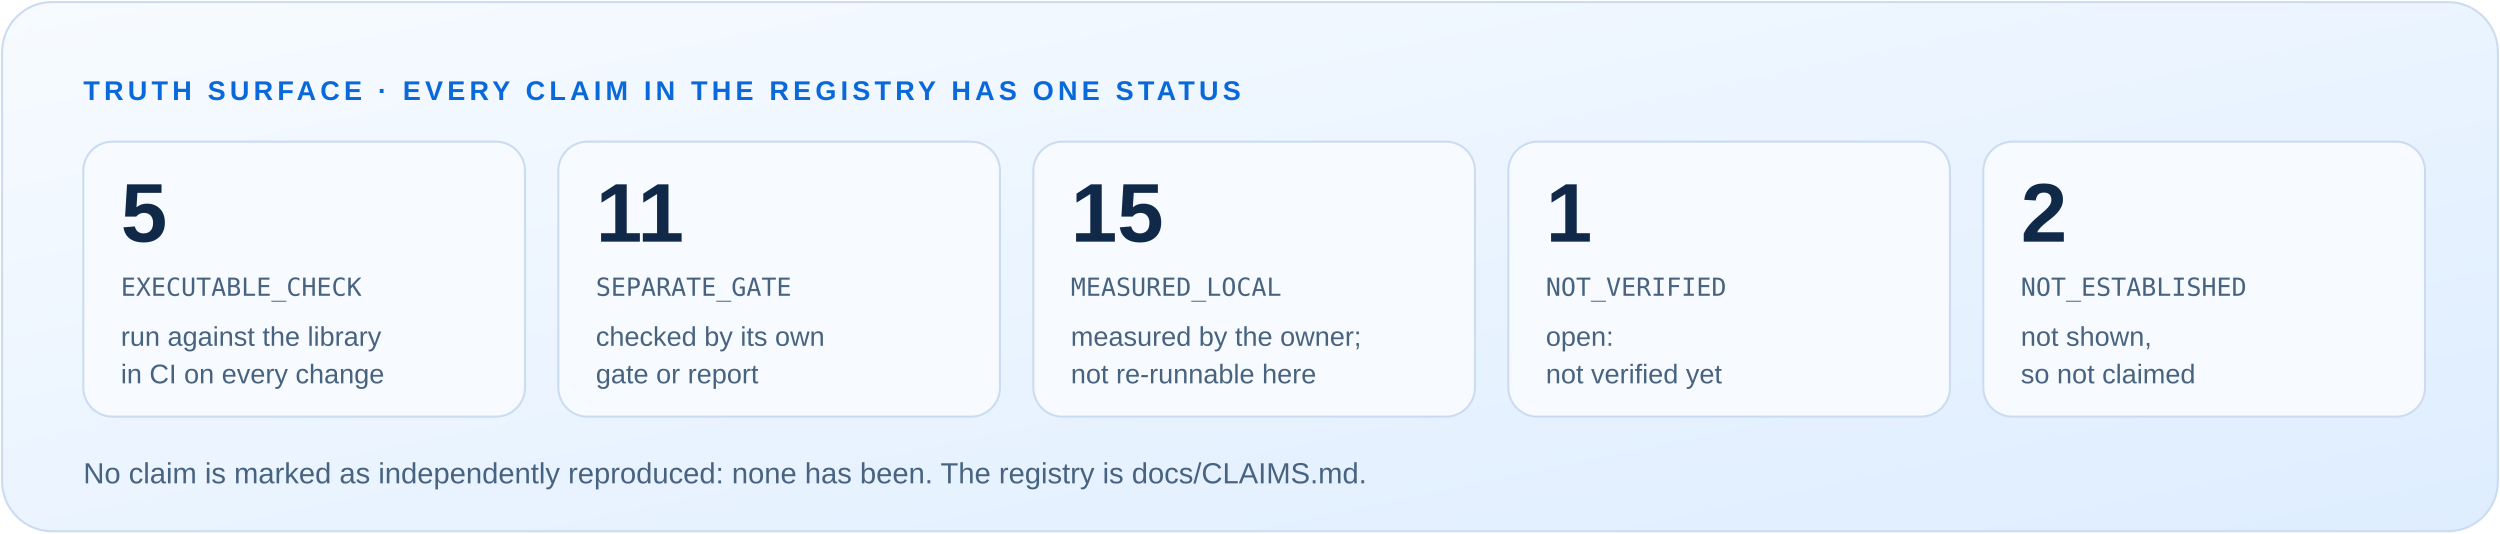
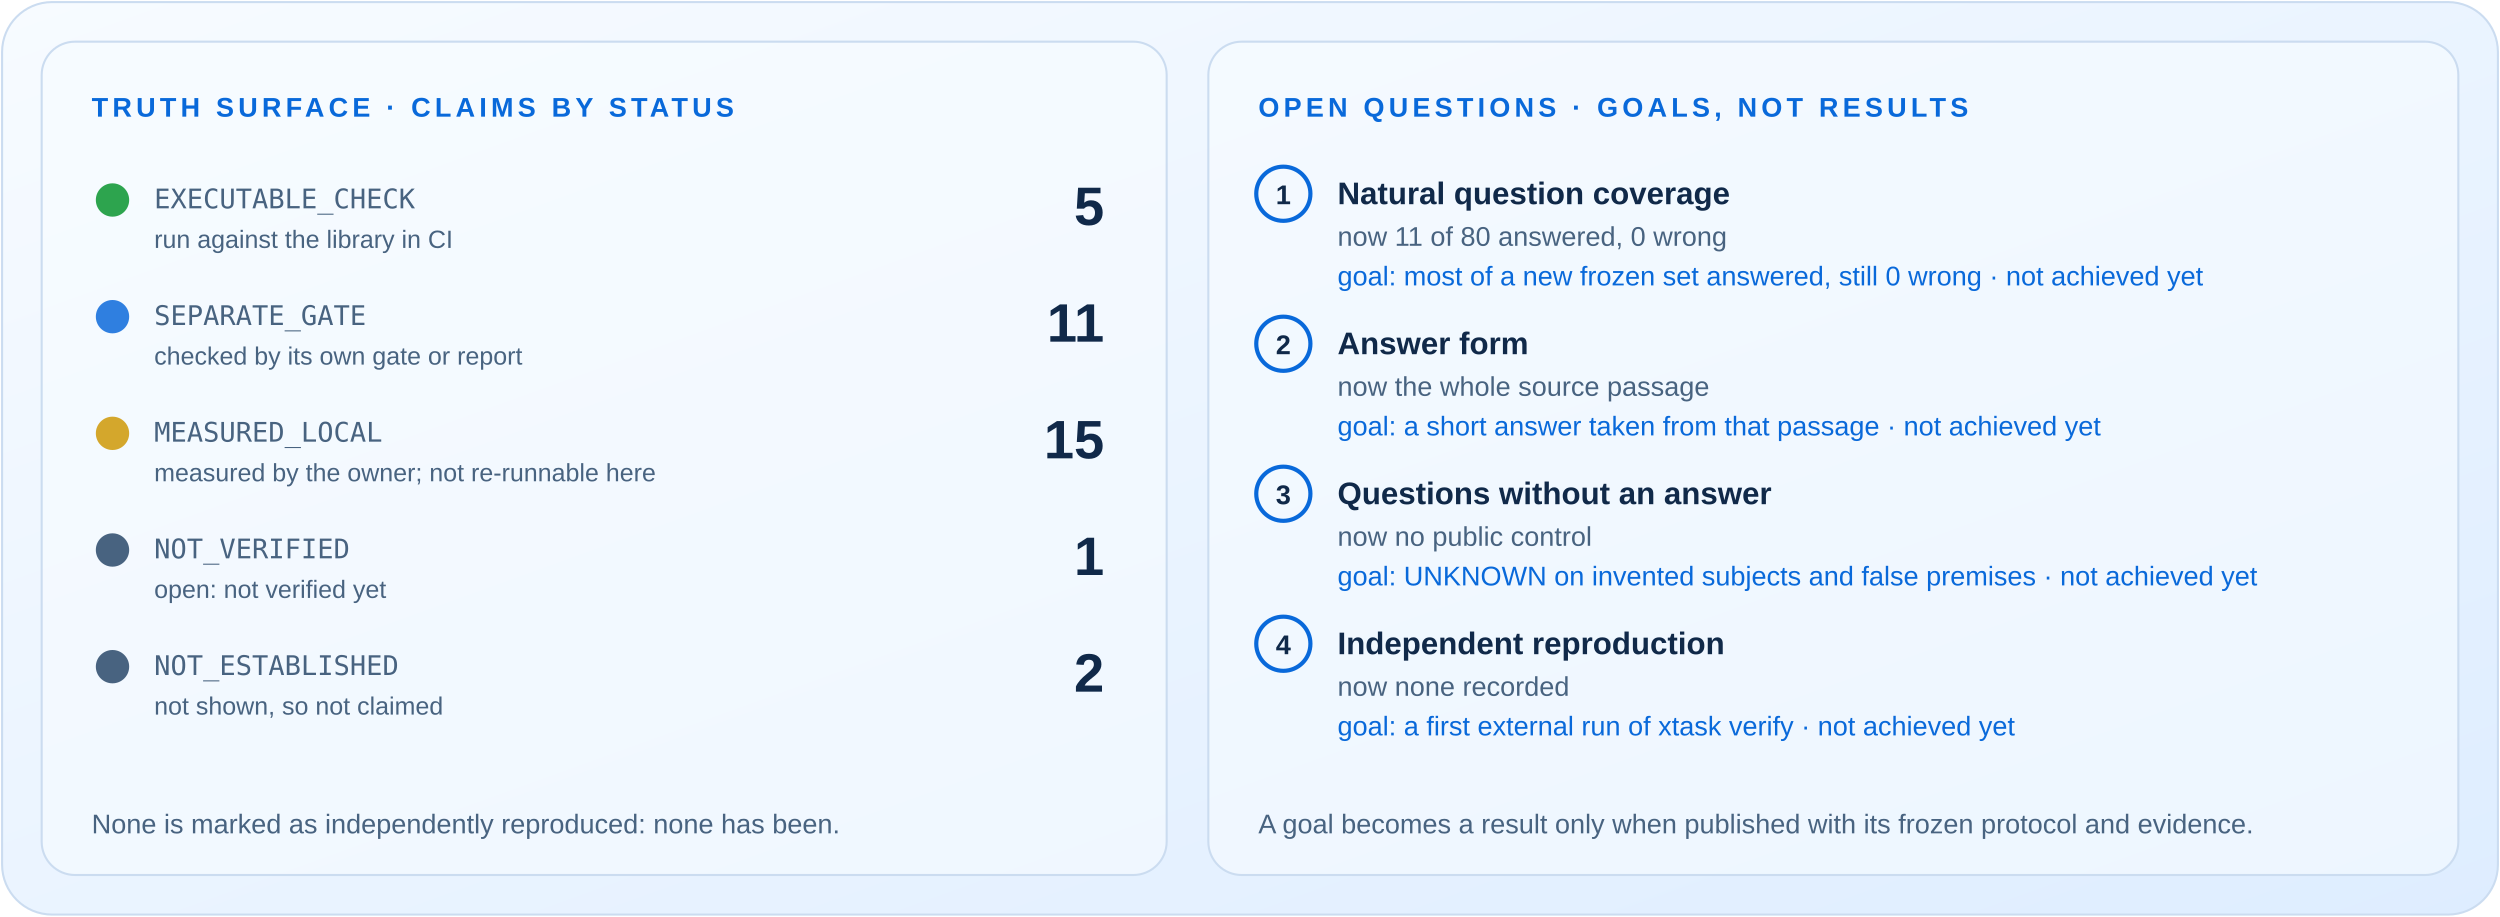
- <svg xmlns="http://www.w3.org/2000/svg" width="1200" height="256" viewBox="0 0 1200 256" role="img" aria-labelledby="t d">
+ <svg xmlns="http://www.w3.org/2000/svg" width="1200" height="440" viewBox="0 0 1200 440" role="img" aria-labelledby="t d">
  <style>
text{font-family:Arial,Helvetica,sans-serif;fill:#102949}
.mono{font-family:ui-monospace,Consolas,"DejaVu Sans Mono",monospace;fill:#486380}
.kick{font-size:13px;font-weight:700;letter-spacing:2px;fill:#0969da}
.mut{fill:#486380}.b{font-weight:700}
</style>
  <defs>
    <linearGradient id="bg" x2="1" y2="1">
      <stop stop-color="#f7fbff" />
      <stop offset="1" stop-color="#deedff" />
    </linearGradient>
    <clipPath id="card">
-       <rect x="1" y="1" width="1198" height="254" rx="24" />
+       <rect x="1" y="1" width="1198" height="438" rx="24" />
    </clipPath>
  </defs>
-   <rect x="1" y="1" width="1198" height="254" rx="24" fill="url(#bg)" stroke="#cbdcf0" />
-   <text class="kick" x="40" y="48">TRUTH SURFACE · EVERY CLAIM IN THE REGISTRY HAS ONE STATUS</text>
-   <rect x="40" y="68" width="212" height="132" rx="14" fill="#f7fbff" stroke="#cbdcf0" />
-   <text x="58" y="116" font-size="40" class="b">5</text>
-   <text x="58" y="142" font-size="12" class="mono">EXECUTABLE_CHECK</text>
-   <text x="58" y="166" font-size="13" class="mut">run against the library</text>
-   <text x="58" y="184" font-size="13" class="mut">in CI on every change</text>
-   <rect x="268" y="68" width="212" height="132" rx="14" fill="#f7fbff" stroke="#cbdcf0" />
-   <text x="286" y="116" font-size="40" class="b">11</text>
-   <text x="286" y="142" font-size="12" class="mono">SEPARATE_GATE</text>
-   <text x="286" y="166" font-size="13" class="mut">checked by its own</text>
-   <text x="286" y="184" font-size="13" class="mut">gate or report</text>
-   <rect x="496" y="68" width="212" height="132" rx="14" fill="#f7fbff" stroke="#cbdcf0" />
-   <text x="514" y="116" font-size="40" class="b">15</text>
-   <text x="514" y="142" font-size="12" class="mono">MEASURED_LOCAL</text>
-   <text x="514" y="166" font-size="13" class="mut">measured by the owner;</text>
-   <text x="514" y="184" font-size="13" class="mut">not re-runnable here</text>
-   <rect x="724" y="68" width="212" height="132" rx="14" fill="#f7fbff" stroke="#cbdcf0" />
-   <text x="742" y="116" font-size="40" class="b">1</text>
-   <text x="742" y="142" font-size="12" class="mono">NOT_VERIFIED</text>
-   <text x="742" y="166" font-size="13" class="mut">open:</text>
-   <text x="742" y="184" font-size="13" class="mut">not verified yet</text>
-   <rect x="952" y="68" width="212" height="132" rx="14" fill="#f7fbff" stroke="#cbdcf0" />
-   <text x="970" y="116" font-size="40" class="b">2</text>
-   <text x="970" y="142" font-size="12" class="mono">NOT_ESTABLISHED</text>
-   <text x="970" y="166" font-size="13" class="mut">not shown,</text>
-   <text x="970" y="184" font-size="13" class="mut">so not claimed</text>
-   <text x="40" y="232" font-size="14" class="mut">No claim is marked as independently reproduced: none has been. The registry is docs/CLAIMS.md.</text>
+   <rect x="1" y="1" width="1198" height="438" rx="24" fill="url(#bg)" stroke="#cbdcf0" />
+   <rect x="20" y="20" width="540" height="400" rx="16" fill="#f7fbff" fill-opacity=".6" stroke="#cbdcf0" />
+   <rect x="580" y="20" width="600" height="400" rx="16" fill="#f7fbff" fill-opacity=".6" stroke="#cbdcf0" />
+   <text class="kick" x="44" y="56">TRUTH SURFACE · CLAIMS BY STATUS</text>
+   <circle cx="54" cy="96" r="8" fill="#2da44e" />
+   <text x="74" y="100" font-size="13" class="mono">EXECUTABLE_CHECK</text>
+   <text x="74" y="119" font-size="12" class="mut">run against the library in CI</text>
+   <text x="530" y="108" font-size="26" class="b" text-anchor="end">5</text>
+   <circle cx="54" cy="152" r="8" fill="#2f7fe0" />
+   <text x="74" y="156" font-size="13" class="mono">SEPARATE_GATE</text>
+   <text x="74" y="175" font-size="12" class="mut">checked by its own gate or report</text>
+   <text x="530" y="164" font-size="26" class="b" text-anchor="end">11</text>
+   <circle cx="54" cy="208" r="8" fill="#d4a72c" />
+   <text x="74" y="212" font-size="13" class="mono">MEASURED_LOCAL</text>
+   <text x="74" y="231" font-size="12" class="mut">measured by the owner; not re-runnable here</text>
+   <text x="530" y="220" font-size="26" class="b" text-anchor="end">15</text>
+   <circle cx="54" cy="264" r="8" fill="#486380" />
+   <text x="74" y="268" font-size="13" class="mono">NOT_VERIFIED</text>
+   <text x="74" y="287" font-size="12" class="mut">open: not verified yet</text>
+   <text x="530" y="276" font-size="26" class="b" text-anchor="end">1</text>
+   <circle cx="54" cy="320" r="8" fill="#486380" />
+   <text x="74" y="324" font-size="13" class="mono">NOT_ESTABLISHED</text>
+   <text x="74" y="343" font-size="12" class="mut">not shown, so not claimed</text>
+   <text x="530" y="332" font-size="26" class="b" text-anchor="end">2</text>
+   <text x="44" y="400" font-size="13" class="mut">None is marked as independently reproduced: none has been.</text>
+   <text class="kick" x="604" y="56">OPEN QUESTIONS · GOALS, NOT RESULTS</text>
+   <circle cx="616" cy="93" r="13" fill="none" stroke="#0969da" stroke-width="2" />
+   <text x="616" y="98" font-size="13" class="b" text-anchor="middle">1</text>
+   <text x="642" y="98" font-size="15" class="b">Natural question coverage</text>
+   <text x="642" y="118" font-size="13" class="mut">now 11 of 80 answered, 0 wrong</text>
+   <text x="642" y="137" font-size="13" style="fill:#0969da">goal: most of a new frozen set answered, still 0 wrong · not achieved yet</text>
+   <circle cx="616" cy="165" r="13" fill="none" stroke="#0969da" stroke-width="2" />
+   <text x="616" y="170" font-size="13" class="b" text-anchor="middle">2</text>
+   <text x="642" y="170" font-size="15" class="b">Answer form</text>
+   <text x="642" y="190" font-size="13" class="mut">now the whole source passage</text>
+   <text x="642" y="209" font-size="13" style="fill:#0969da">goal: a short answer taken from that passage · not achieved yet</text>
+   <circle cx="616" cy="237" r="13" fill="none" stroke="#0969da" stroke-width="2" />
+   <text x="616" y="242" font-size="13" class="b" text-anchor="middle">3</text>
+   <text x="642" y="242" font-size="15" class="b">Questions without an answer</text>
+   <text x="642" y="262" font-size="13" class="mut">now no public control</text>
+   <text x="642" y="281" font-size="13" style="fill:#0969da">goal: UNKNOWN on invented subjects and false premises · not achieved yet</text>
+   <circle cx="616" cy="309" r="13" fill="none" stroke="#0969da" stroke-width="2" />
+   <text x="616" y="314" font-size="13" class="b" text-anchor="middle">4</text>
+   <text x="642" y="314" font-size="15" class="b">Independent reproduction</text>
+   <text x="642" y="334" font-size="13" class="mut">now none recorded</text>
+   <text x="642" y="353" font-size="13" style="fill:#0969da">goal: a first external run of xtask verify · not achieved yet</text>
+   <text x="604" y="400" font-size="13" class="mut">A goal becomes a result only when published with its frozen protocol and evidence.</text>
</svg>
